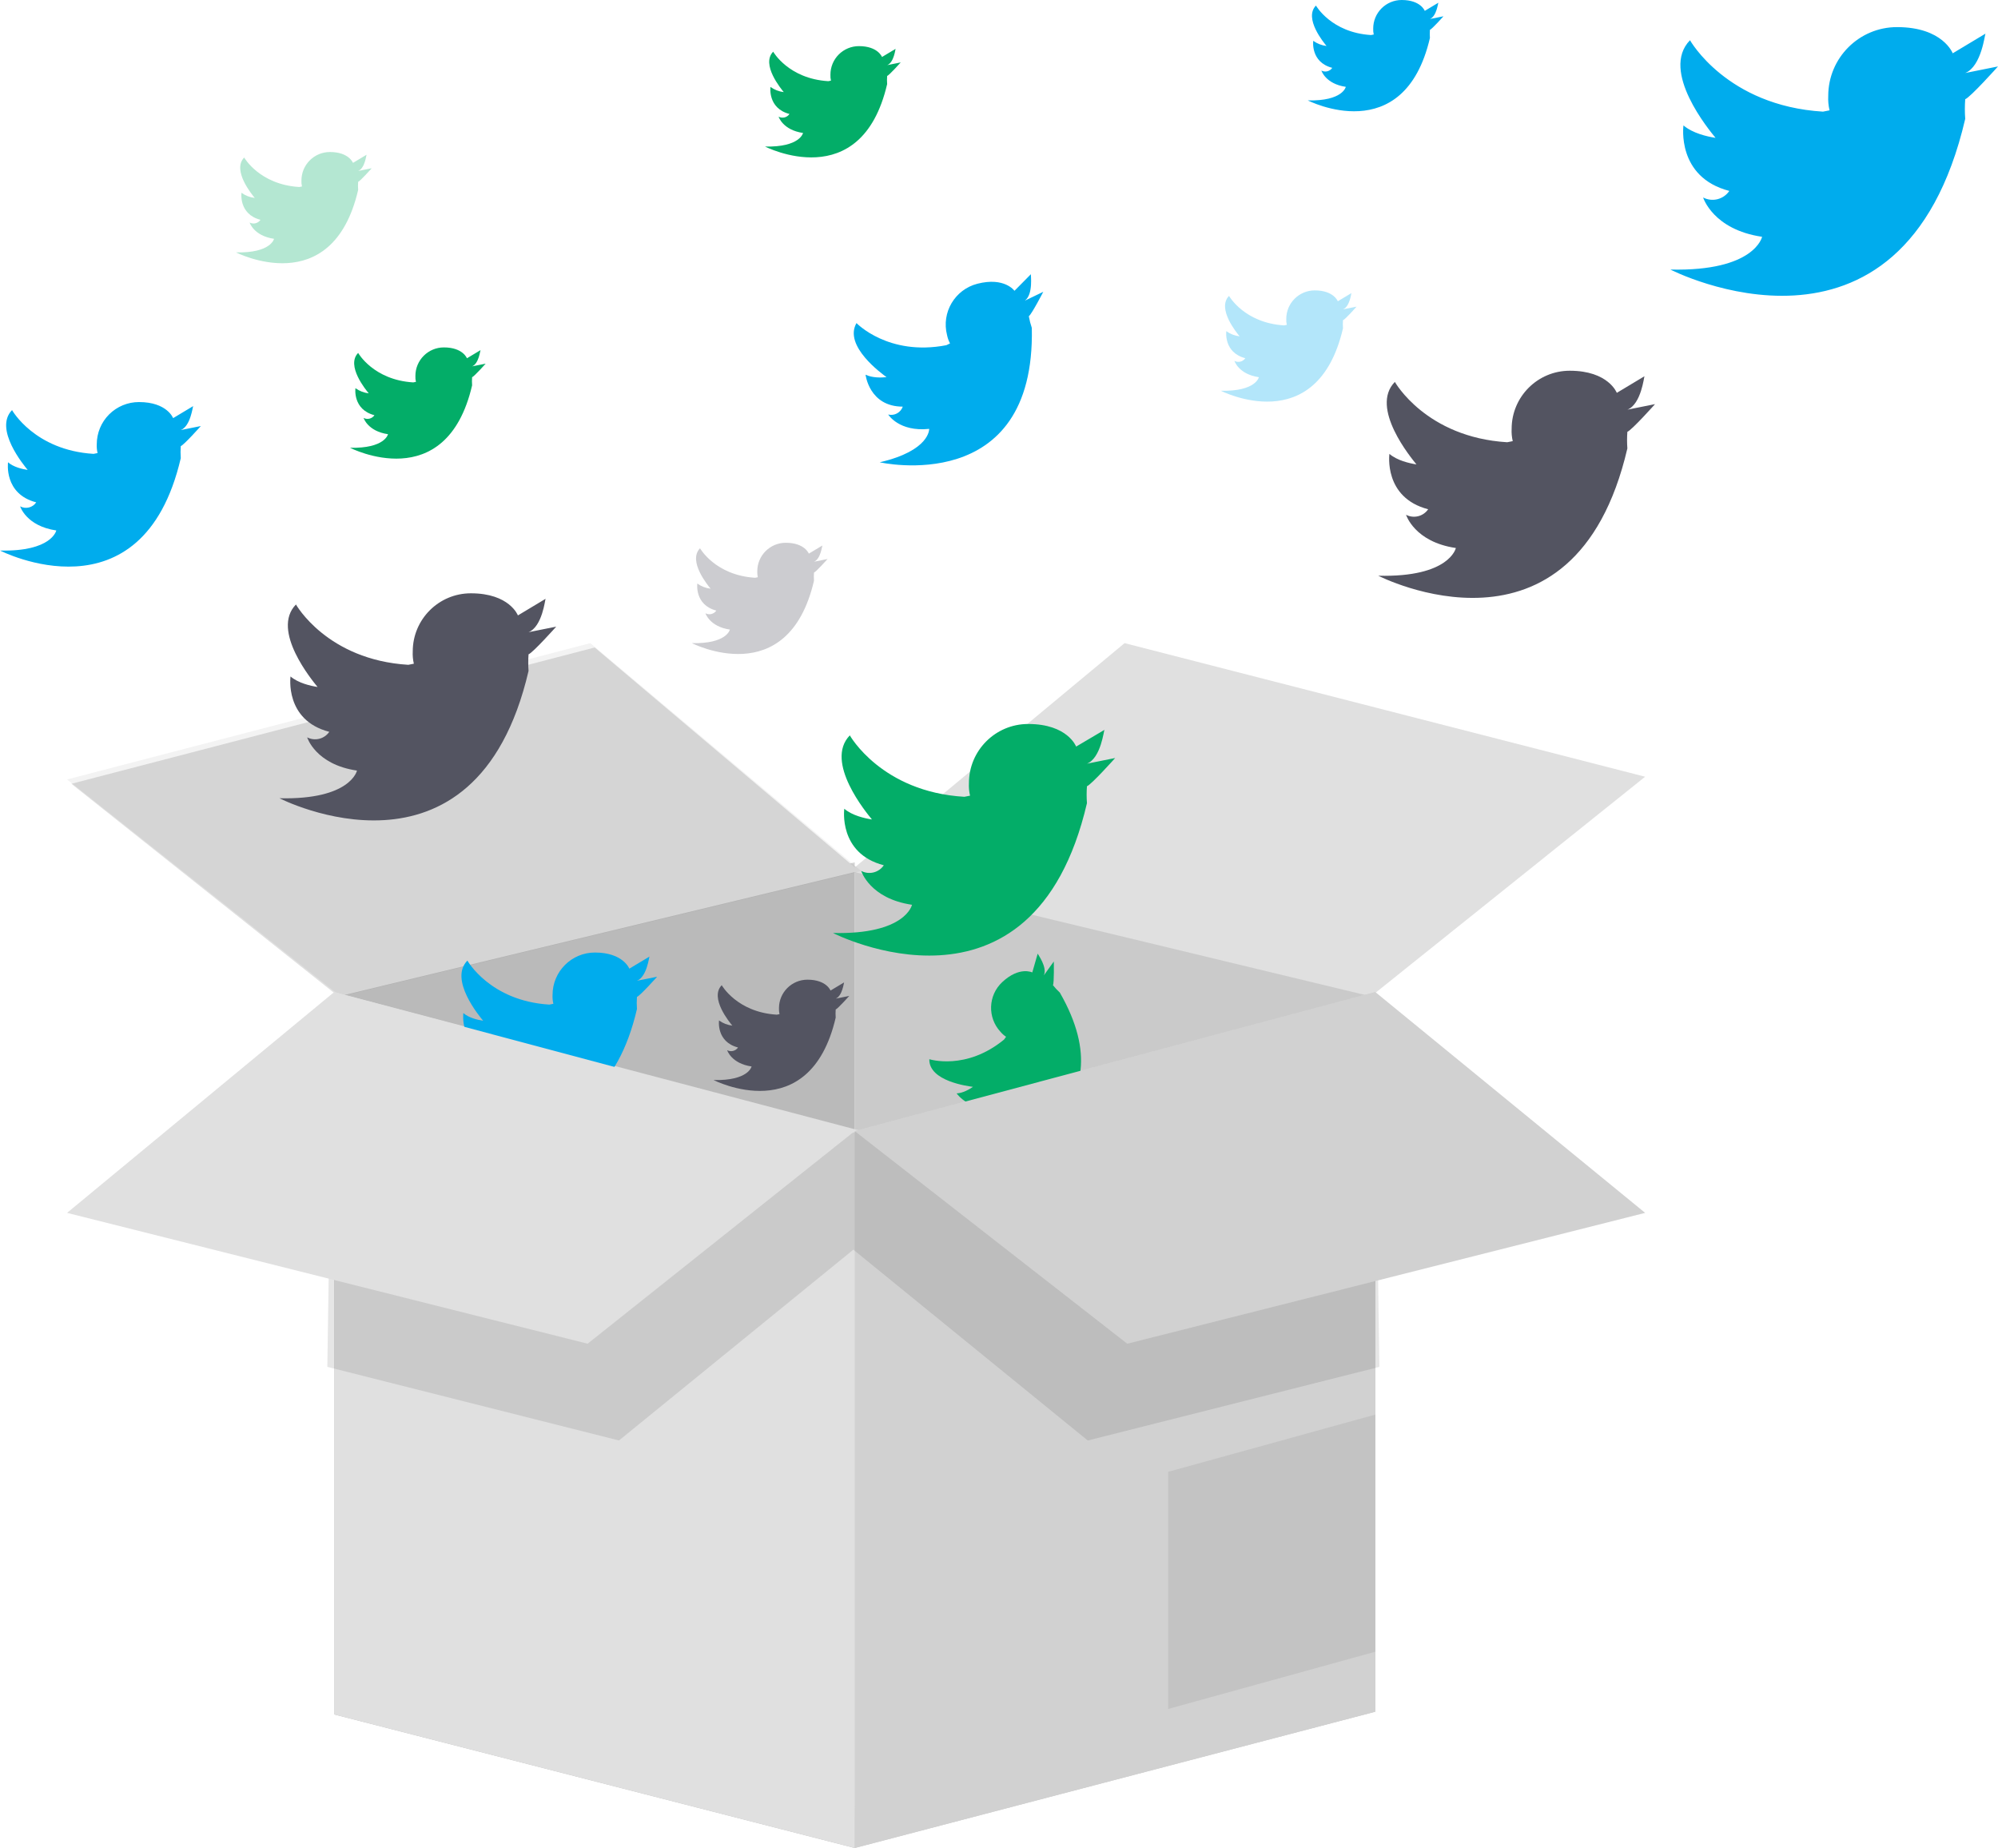
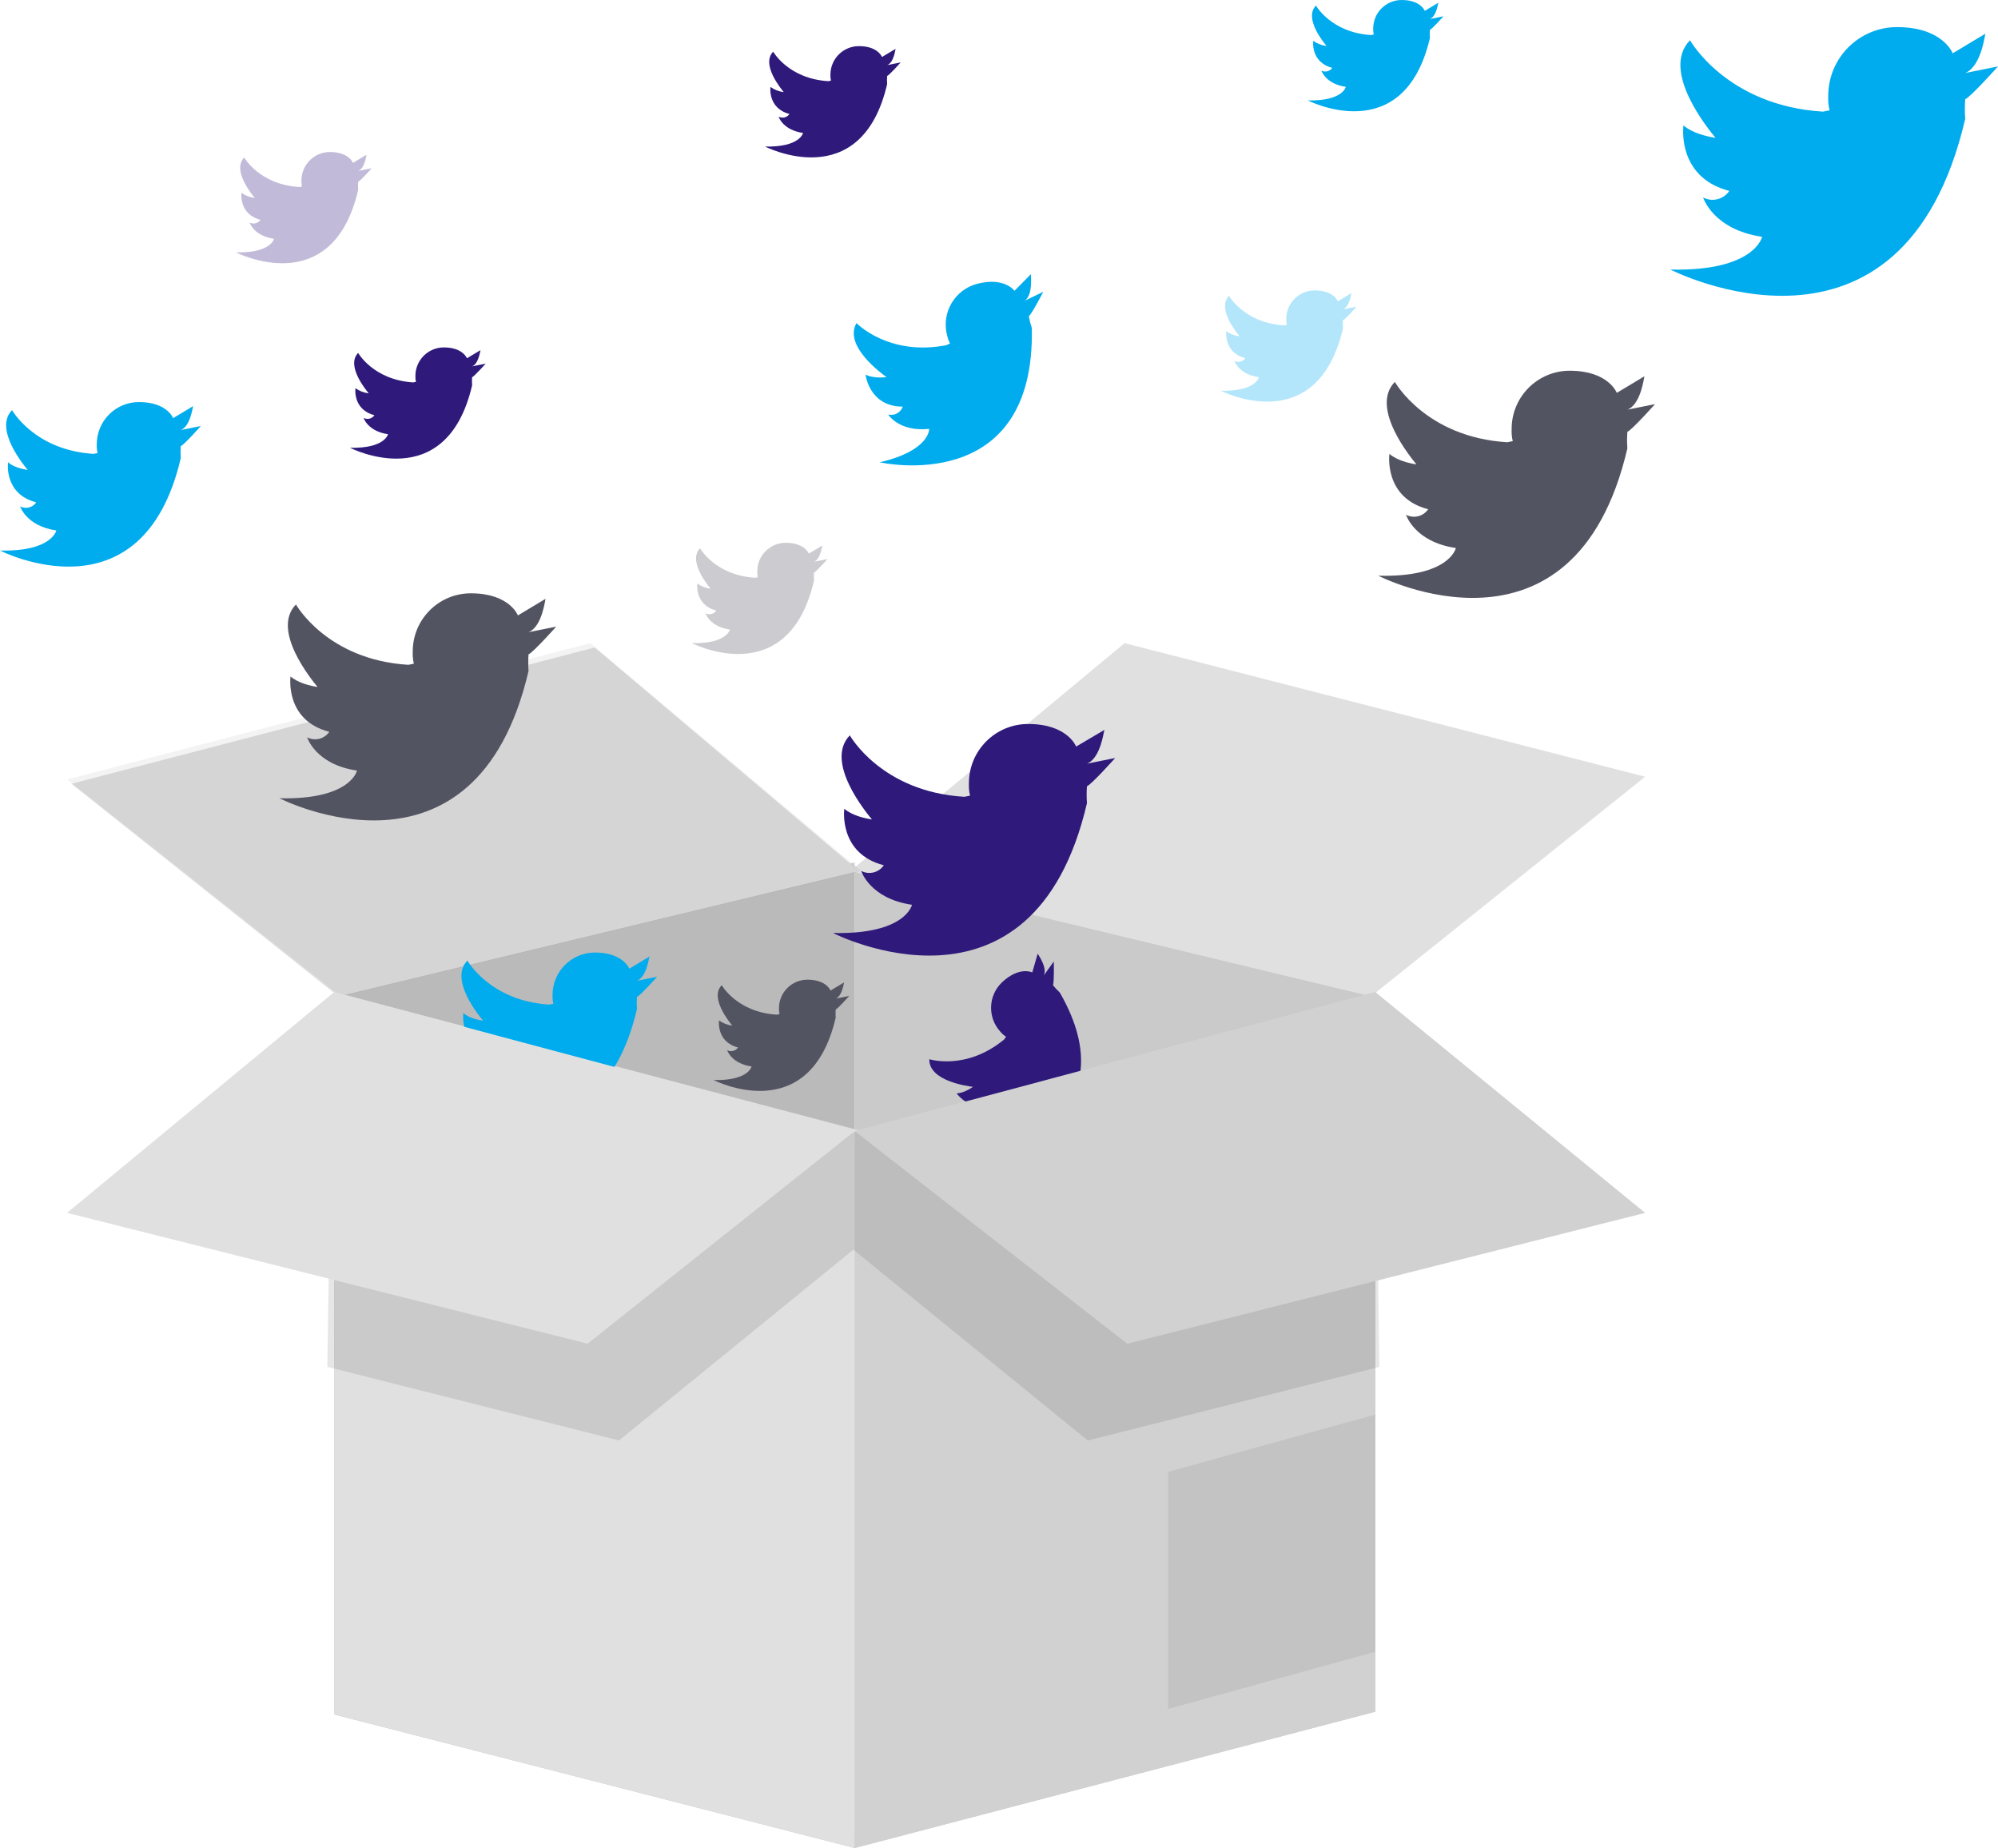
<svg xmlns="http://www.w3.org/2000/svg" data-name="Layer 1" width="813.15" height="752" viewBox="0 0 813.15 752">
  <path fill="#e0e0e0" d="M559.73 403.7l-211.87-51.03V752l211.87-55.46V403.7z" />
  <path opacity=".1" d="M559.73 403.7l-211.87-51.03V752l211.87-55.46V403.7z" />
  <path fill="#e0e0e0" d="M135.99 403.7l211.87-51.03V752l-211.87-54.35V403.7z" />
  <path opacity=".17" d="M135.99 401.93l211.87-51.02V752l-211.87-54.35V401.93z" />
  <path fill="#e0e0e0" d="M346.09 354.44l111.59-92.73 211.86 54.36-111.58 89.39-211.87-51.02z" />
  <path fill="#e0e0e0" d="M29.05 318.94l108.71 86.52 211.86-51.02-107.59-90.96-212.98 55.46z" />
  <path opacity=".05" d="M27.29 317.18l111.35 88.28 211.87-51.02-110.25-92.73-212.97 55.47z" />
  <path fill="#e0e0e0" d="M135.99 403.7v293.95L347.86 752l2.86-291.73-214.73-56.57z" />
  <path fill="#e0e0e0" d="M559.73 696.54L347.86 752V460.27l211.87-56.57v292.84z" />
  <path opacity=".07" d="M559.73 696.54L347.86 752V460.27l211.87-56.57v292.84z" />
  <path opacity=".07" d="M475.42 598.92v96.51l84.31-23.3v-96.5l-84.31 23.29z" />
  <path opacity=".1" d="M133.22 556.22l118.69 29.95 95.4-77.65v-47.7l-211.87-53.24-2.22 148.64zm428.17 0L442.7 586.17l-95.39-77.65v-47.7l211.86-53.24 2.22 148.64z" />
  <path d="M259.23 399.1l8.21-1.64s-6.9 7.72-8.21 8.21a33.05 33.05 0 000 4.93c-15.77 67.69-73.93 37.79-73.93 37.79 21.19.49 23-8.21 23-8.21-12.32-1.81-14.79-9.86-14.79-9.86a5.08 5.08 0 006.57-1.64c-13.31-3.45-11.5-16.43-11.5-16.43 2.3 2 5.91 2.79 8.05 3.12-1.48-1.81-14-16.76-6.41-24.48 0 0 9.2 16.43 33.35 17.91l1.64-.33a12.89 12.89 0 01-.33-3.61 17.25 17.25 0 0117.25-17.25c11.5 0 14 6.57 14 6.57l8.21-4.93c-.18-.01-1 8.21-5.11 9.85z" fill="#00aced" />
  <path fill="#e0e0e0" d="M135.99 403.7l-108.7 89.85 211.86 53.24 108.71-86.52-211.87-56.57z" />
-   <path d="M424.82 396.91l4.06-5.65s.18 8.6-.34 9.65a27.47 27.47 0 002.79 3c28.77 50.08-23.53 64.86-23.53 64.86 13.16-11.71 9.33-18 9.33-18-8.56 5.85-14.56 2.35-14.56 2.35a4.22 4.22 0 003.06-4.72c-10 5.44-16.3-3.47-16.3-3.47 2.52-.1 5.18-1.65 6.66-2.66-1.92-.26-18-2.27-17.77-11.25 0 0 14.9 4.77 30.42-8l.81-1.13a10.71 10.71 0 01-2.25-2 14.33 14.33 0 01.71-20.26c7-6.52 12.21-3.92 12.21-3.92l2.2-7.65c-.09.07 4.06 5.52 2.5 8.85z" fill="#03ad68" />
+   <path d="M424.82 396.91l4.06-5.65s.18 8.6-.34 9.65a27.47 27.47 0 002.79 3c28.77 50.08-23.53 64.86-23.53 64.86 13.16-11.71 9.33-18 9.33-18-8.56 5.85-14.56 2.35-14.56 2.35a4.22 4.22 0 003.06-4.72c-10 5.44-16.3-3.47-16.3-3.47 2.52-.1 5.18-1.65 6.66-2.66-1.92-.26-18-2.27-17.77-11.25 0 0 14.9 4.77 30.42-8l.81-1.13a10.71 10.71 0 01-2.25-2 14.33 14.33 0 01.71-20.26c7-6.52 12.21-3.92 12.21-3.92l2.2-7.65c-.09.07 4.06 5.52 2.5 8.85z" fill="#2f197b" />
  <path fill="#e0e0e0" d="M559.73 403.7l109.81 89.85-210.76 53.24-110.92-86.52 211.87-56.57z" />
  <path opacity=".07" d="M559.73 403.7l109.81 89.85-210.76 53.24-110.92-86.52 211.87-56.57z" />
  <path d="M417.09 122.35l7.51-3.61s-4.74 9.15-5.89 9.95a32.88 32.88 0 001.22 4.75c1.53 69.12-61.9 54.68-61.9 54.68 20.54-4.76 20.13-13.6 20.13-13.6-12.32 1.3-16.68-5.84-16.68-5.84a5 5 0 005.93-3.21c-13.68 0-15.14-13-15.14-13 2.7 1.33 6.39 1.23 8.53 1-1.87-1.38-17.6-12.7-12.22-22 0 0 12.93 13.56 36.56 9l1.5-.72a12.82 12.82 0 01-1.21-3.4 17.16 17.16 0 0112.36-20.89c11.08-2.84 15.08 2.88 15.08 2.88l6.7-6.78c-.17.07 1.07 8.19-2.48 10.79zM73.57 175l8.17-1.63s-6.86 7.68-8.17 8.17a32.88 32.88 0 000 4.9C57.88 253.77.03 224.03.03 224.03c21.08.49 22.88-8.17 22.88-8.17-12.26-1.8-14.71-9.81-14.71-9.81a5 5 0 006.54-1.63C1.47 201 3.27 188.12 3.27 188.12c2.29 2 5.88 2.78 8 3.11-1.47-1.8-13.89-16.67-6.37-24.35 0 0 9.15 16.34 33.18 17.81l1.63-.33a12.82 12.82 0 01-.33-3.6 17.16 17.16 0 0117.19-17.15c11.44 0 13.89 6.54 13.89 6.54l8.17-4.9c-.19-.01-1 8.16-5.06 9.75zM799.81 29.71l13.33-2.67s-11.2 12.53-13.33 13.33a53.64 53.64 0 000 8c-25.6 109.85-120 61.32-120 61.32 34.39.8 37.33-13.33 37.33-13.33-20-2.93-24-16-24-16a8.24 8.24 0 0010.66-2.67c-21.6-5.6-18.66-26.66-18.66-26.66 3.73 3.2 9.6 4.53 13.06 5.07-2.4-2.93-22.66-27.2-10.4-39.73 0 0 14.93 26.66 54.12 29.06l2.67-.53a20.92 20.92 0 01-.53-5.87 28 28 0 0128-28c18.66 0 22.66 10.66 22.66 10.66l13.33-8c-.24.02-1.57 13.31-8.24 16.02zM581.95 7.73l5.52-1.1s-4.64 5.19-5.52 5.52a22.21 22.21 0 000 3.31c-10.6 45.5-49.69 25.4-49.69 25.4 14.25.33 15.46-5.52 15.46-5.52-8.28-1.21-9.94-6.63-9.94-6.63a3.41 3.41 0 004.42-1.1c-8.94-2.32-7.73-11-7.73-11a11.48 11.48 0 005.41 2.1c-1-1.21-9.39-11.26-4.31-16.45 0 0 6.18 11 22.42 12l1.1-.22a8.66 8.66 0 01-.22-2.43A11.59 11.59 0 01570.47 0c7.73 0 9.39 4.42 9.39 4.42l5.52-3.31c-.12-.01-.67 5.52-3.43 6.62z" fill="#00aced" />
  <path d="M331.28 228.58l5.52-1.1s-4.64 5.19-5.52 5.52a22.21 22.21 0 000 3.31c-10.6 45.5-49.69 25.4-49.69 25.4 14.25.33 15.46-5.52 15.46-5.52-8.28-1.21-9.94-6.63-9.94-6.63a3.41 3.41 0 004.42-1.1c-8.94-2.32-7.73-11-7.73-11a11.48 11.48 0 005.41 2.1c-1-1.21-9.39-11.26-4.31-16.45 0 0 6.18 11 22.42 12l1.1-.22a8.66 8.66 0 01-.22-2.43 11.59 11.59 0 0111.59-11.59c7.73 0 9.39 4.42 9.39 4.42l5.52-3.31c-.13.02-.66 5.5-3.42 6.6z" fill="#535461" opacity=".3" />
  <path d="M546.57 125.89l5.52-1.1s-4.59 5.21-5.52 5.51a22.21 22.21 0 000 3.31c-10.6 45.5-49.69 25.4-49.69 25.4 14.25.33 15.46-5.52 15.46-5.52-8.28-1.21-9.94-6.63-9.94-6.63a3.41 3.41 0 004.42-1.1c-8.94-2.32-7.73-11-7.73-11a11.48 11.48 0 005.41 2.1c-1-1.21-9.39-11.26-4.31-16.45 0 0 6.18 11 22.42 12l1.1-.22a8.66 8.66 0 01-.22-2.43 11.59 11.59 0 0111.59-11.59c7.73 0 9.39 4.42 9.39 4.42l5.52-3.31c-.06-.02-.62 5.5-3.42 6.61z" fill="#00aced" opacity=".3" />
-   <path d="M442.37 310.76l11.48-2.3s-9.65 10.8-11.48 11.48a46.21 46.21 0 000 6.89c-22.05 94.63-103.36 52.83-103.36 52.83 29.63.69 32.16-11.48 32.16-11.48-17.23-2.53-20.67-13.78-20.67-13.78a7.1 7.1 0 009.19-2.3c-18.6-4.82-16.08-23-16.08-23 3.22 2.76 8.27 3.9 11.25 4.36-2.07-2.53-19.52-23.43-9-34.22 0 0 12.86 23 46.63 25l2.3-.46a18 18 0 01-.46-5.05 24.11 24.11 0 0124.12-24.12c16.08 0 19.52 9.19 19.52 9.19l11.52-6.8c-.23 0-1.38 11.47-7.12 13.76zM361.09 26.5l5.48-1.1s-4.64 5.19-5.52 5.52a22.21 22.21 0 000 3.31c-10.6 45.5-49.69 25.4-49.69 25.4 14.25.33 15.46-5.52 15.46-5.52-8.28-1.21-9.94-6.63-9.94-6.63a3.41 3.41 0 004.42-1.1c-8.94-2.32-7.73-11-7.73-11a11.48 11.48 0 005.41 2.1c-1-1.21-9.39-11.26-4.31-16.45 0 0 6.18 11 22.42 12l1.1-.22a8.66 8.66 0 01-.22-2.43 11.59 11.59 0 0111.6-11.61c7.73 0 9.39 4.42 9.39 4.42l5.52-3.31c-.07 0-.62 5.52-3.39 6.62zM192.14 149.08l5.52-1.1s-4.64 5.19-5.52 5.52a22.21 22.21 0 000 3.31c-10.6 45.5-49.69 25.4-49.69 25.4 14.25.33 15.46-5.52 15.46-5.52-8.28-1.21-9.94-6.63-9.94-6.63a3.41 3.41 0 004.42-1.1c-8.94-2.32-7.73-11-7.73-11a11.48 11.48 0 005.41 2.1c-1-1.21-9.39-11.26-4.31-16.45 0 0 6.18 11 22.42 12l1.1-.22a8.66 8.66 0 01-.22-2.43 11.59 11.59 0 0111.59-11.59c7.73 0 9.39 4.42 9.39 4.42l5.52-3.31c-.11-.03-.66 5.52-3.42 6.6z" fill="#03ad68" />
-   <path d="M145.76 69.57l5.52-1.1s-4.64 5.19-5.52 5.52a22.21 22.21 0 000 3.31c-10.6 45.5-49.69 25.4-49.69 25.4 14.25.33 15.46-5.52 15.46-5.52-8.28-1.21-9.94-6.63-9.94-6.63a3.41 3.41 0 004.42-1.1c-8.94-2.32-7.73-11-7.73-11a11.48 11.48 0 005.41 2.1c-1-1.21-9.39-11.26-4.31-16.45 0 0 6.18 11 22.42 12l1.1-.22a8.66 8.66 0 01-.22-2.43 11.59 11.59 0 0111.59-11.59c7.73 0 9.39 4.42 9.39 4.42l5.52-3.31c-.11-.03-.61 5.5-3.42 6.6z" fill="#03ad68" opacity=".3" />
+   <path d="M442.37 310.76l11.48-2.3s-9.65 10.8-11.48 11.48a46.21 46.21 0 000 6.89c-22.05 94.63-103.36 52.83-103.36 52.83 29.63.69 32.16-11.48 32.16-11.48-17.23-2.53-20.67-13.78-20.67-13.78a7.1 7.1 0 009.19-2.3c-18.6-4.82-16.08-23-16.08-23 3.22 2.76 8.27 3.9 11.25 4.36-2.07-2.53-19.52-23.43-9-34.22 0 0 12.86 23 46.63 25l2.3-.46a18 18 0 01-.46-5.05 24.11 24.11 0 0124.12-24.12c16.08 0 19.52 9.19 19.52 9.19l11.52-6.8c-.23 0-1.38 11.47-7.12 13.76zM361.09 26.5l5.48-1.1s-4.64 5.19-5.52 5.52a22.21 22.21 0 000 3.31c-10.6 45.5-49.69 25.4-49.69 25.4 14.25.33 15.46-5.52 15.46-5.52-8.28-1.21-9.94-6.63-9.94-6.63a3.41 3.41 0 004.42-1.1c-8.94-2.32-7.73-11-7.73-11a11.48 11.48 0 005.41 2.1c-1-1.21-9.39-11.26-4.31-16.45 0 0 6.18 11 22.42 12l1.1-.22a8.66 8.66 0 01-.22-2.43 11.59 11.59 0 0111.6-11.61c7.73 0 9.39 4.42 9.39 4.42l5.52-3.31c-.07 0-.62 5.52-3.39 6.62zM192.14 149.08l5.52-1.1s-4.64 5.19-5.52 5.52a22.21 22.21 0 000 3.31c-10.6 45.5-49.69 25.4-49.69 25.4 14.25.33 15.46-5.52 15.46-5.52-8.28-1.21-9.94-6.63-9.94-6.63a3.41 3.41 0 004.42-1.1c-8.94-2.32-7.73-11-7.73-11a11.48 11.48 0 005.41 2.1c-1-1.21-9.39-11.26-4.31-16.45 0 0 6.18 11 22.42 12l1.1-.22a8.66 8.66 0 01-.22-2.43 11.59 11.59 0 0111.59-11.59c7.73 0 9.39 4.42 9.39 4.42l5.52-3.31c-.11-.03-.66 5.52-3.42 6.6z" fill="#2f197b" />
+   <path d="M145.76 69.57l5.52-1.1s-4.64 5.19-5.52 5.52a22.21 22.21 0 000 3.31c-10.6 45.5-49.69 25.4-49.69 25.4 14.25.33 15.46-5.52 15.46-5.52-8.28-1.21-9.94-6.63-9.94-6.63a3.41 3.41 0 004.42-1.1c-8.94-2.32-7.73-11-7.73-11a11.48 11.48 0 005.41 2.1c-1-1.21-9.39-11.26-4.31-16.45 0 0 6.18 11 22.42 12l1.1-.22a8.66 8.66 0 01-.22-2.43 11.59 11.59 0 0111.59-11.59c7.73 0 9.39 4.42 9.39 4.42l5.52-3.31c-.11-.03-.61 5.5-3.42 6.6z" fill="#2f197b" opacity=".3" />
  <path d="M340.11 406.37l5.52-1.1s-4.64 5.19-5.52 5.52a22.21 22.21 0 000 3.31c-10.6 45.5-49.69 25.4-49.69 25.4 14.25.33 15.46-5.52 15.46-5.52-8.28-1.21-9.94-6.63-9.94-6.63a3.41 3.41 0 004.42-1.1c-8.94-2.32-7.73-11-7.73-11a11.48 11.48 0 005.41 2.1c-1-1.21-9.39-11.26-4.31-16.45 0 0 6.18 11 22.42 12l1.1-.22a8.66 8.66 0 01-.22-2.43 11.59 11.59 0 0111.59-11.59c7.73 0 9.39 4.42 9.39 4.42l5.52-3.31c-.1-.02-.66 5.5-3.42 6.6zM662.34 166.7l11.23-2.25s-9.46 10.59-11.26 11.26a45.32 45.32 0 000 6.76c-21.63 92.81-101.37 51.81-101.37 51.81 29.09.72 31.57-11.28 31.57-11.28-16.9-2.48-20.27-13.52-20.27-13.52a7 7 0 009-2.25c-18.25-4.73-15.77-22.53-15.77-22.53 3.15 2.7 8.11 3.83 11 4.28-2-2.48-19.15-23-8.79-33.57 0 0 12.62 22.53 45.73 24.55l2.25-.45a17.67 17.67 0 01-.45-5 23.65 23.65 0 0123.65-23.65c15.77 0 19.15 9 19.15 9l11.26-6.76c-.17.08-1.3 11.35-6.93 13.6zm-447.23 90.55l11.26-2.25s-9.46 10.59-11.26 11.26a45.32 45.32 0 000 6.76c-21.63 92.81-101.37 51.81-101.37 51.81 29.06.68 31.54-11.26 31.54-11.26-16.9-2.48-20.27-13.52-20.27-13.52a7 7 0 009-2.25c-18.25-4.73-15.77-22.53-15.77-22.53 3.15 2.7 8.11 3.83 11 4.28-2-2.48-19.15-23-8.79-33.57 0 0 12.62 22.53 45.73 24.55l2.25-.45a17.67 17.67 0 01-.45-5 23.65 23.65 0 0123.65-23.65c15.77 0 19.15 9 19.15 9l11.26-6.76c-.17.06-1.3 11.33-6.93 13.58z" fill="#535461" />
</svg>
